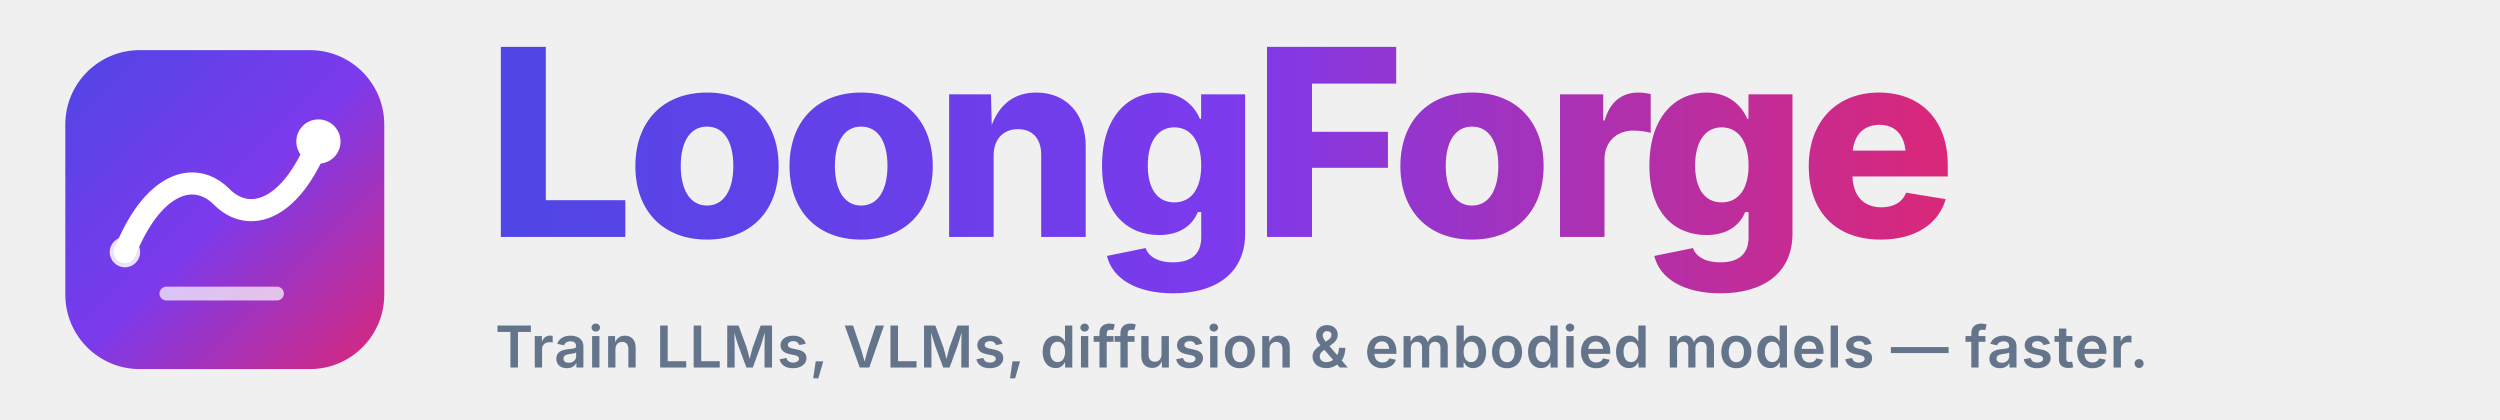
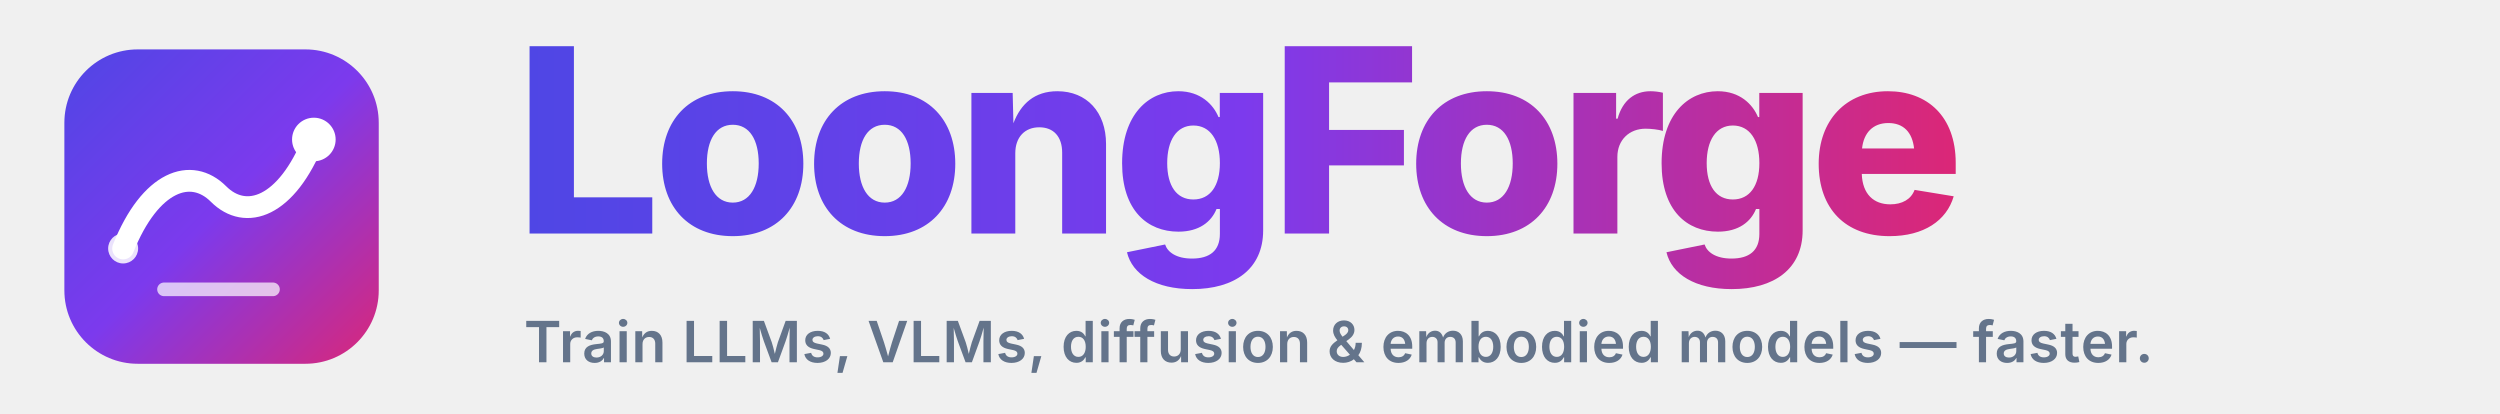
- <svg xmlns="http://www.w3.org/2000/svg" viewBox="0 0 823 138" width="823" height="138" role="img" aria-label="LoongForge — Train LLMs, VLMs, diffusion and embodied models, faster.">
+ <svg xmlns="http://www.w3.org/2000/svg" viewBox="0 0 835 138" width="835" height="138" role="img" aria-label="LoongForge — Train LLMs, VLMs, diffusion and embodied models, faster.">
  <defs>
    <linearGradient id="lf-icon" x1="0" y1="0" x2="1" y2="1">
      <stop offset="0%" stop-color="#4F46E5" />
      <stop offset="50%" stop-color="#7C3AED" />
      <stop offset="100%" stop-color="#DB2777" />
    </linearGradient>
    <linearGradient id="lf-text" x1="0" y1="0" x2="1" y2="0">
      <stop offset="0%" stop-color="#4F46E5" />
      <stop offset="50%" stop-color="#7C3AED" />
      <stop offset="100%" stop-color="#DB2777" />
    </linearGradient>
  </defs>
  <g transform="translate(18,13) scale(1.75)">
    <rect x="2" y="2" width="60" height="60" rx="14" fill="url(#lf-icon)" />
    <g transform="translate(32,32) scale(1.3) translate(-32.45,-33.85)">
      <path d="M18 40 C 22 30, 28 28, 32 32 C 36 36, 42 34, 46 24" stroke="#fff" stroke-width="3.2" stroke-linecap="round" fill="none" />
      <circle cx="46" cy="24" r="3.2" fill="#fff" />
      <circle cx="18" cy="40" r="2.2" fill="#fff" opacity="0.85" />
      <path d="M24 46 L40 46" stroke="#fff" stroke-width="2" stroke-linecap="round" opacity="0.7" />
    </g>
  </g>
-   <text x="160" y="78" font-family="'Inter','Helvetica Neue','PingFang SC','Microsoft YaHei',Arial,sans-serif" font-weight="800" font-size="86" letter-spacing="-2.5" fill="url(#lf-text)">LoongForge</text>
-   <text x="163" y="121" font-family="'Inter','Helvetica Neue','PingFang SC','Microsoft YaHei',Arial,sans-serif" font-weight="600" font-size="19" letter-spacing="0.3" fill="#64748B">Train LLMs, VLMs, diffusion &amp; embodied models — faster.</text>
+   <text x="172" y="78" font-family="'Inter','Helvetica Neue','PingFang SC','Microsoft YaHei',Arial,sans-serif" font-weight="800" font-size="86" letter-spacing="-2.5" fill="url(#lf-text)">LoongForge</text>
+   <text x="175" y="121" font-family="'Inter','Helvetica Neue','PingFang SC','Microsoft YaHei',Arial,sans-serif" font-weight="600" font-size="19" letter-spacing="0.3" fill="#64748B">Train LLMs, VLMs, diffusion &amp; embodied models — faster.</text>
</svg>
